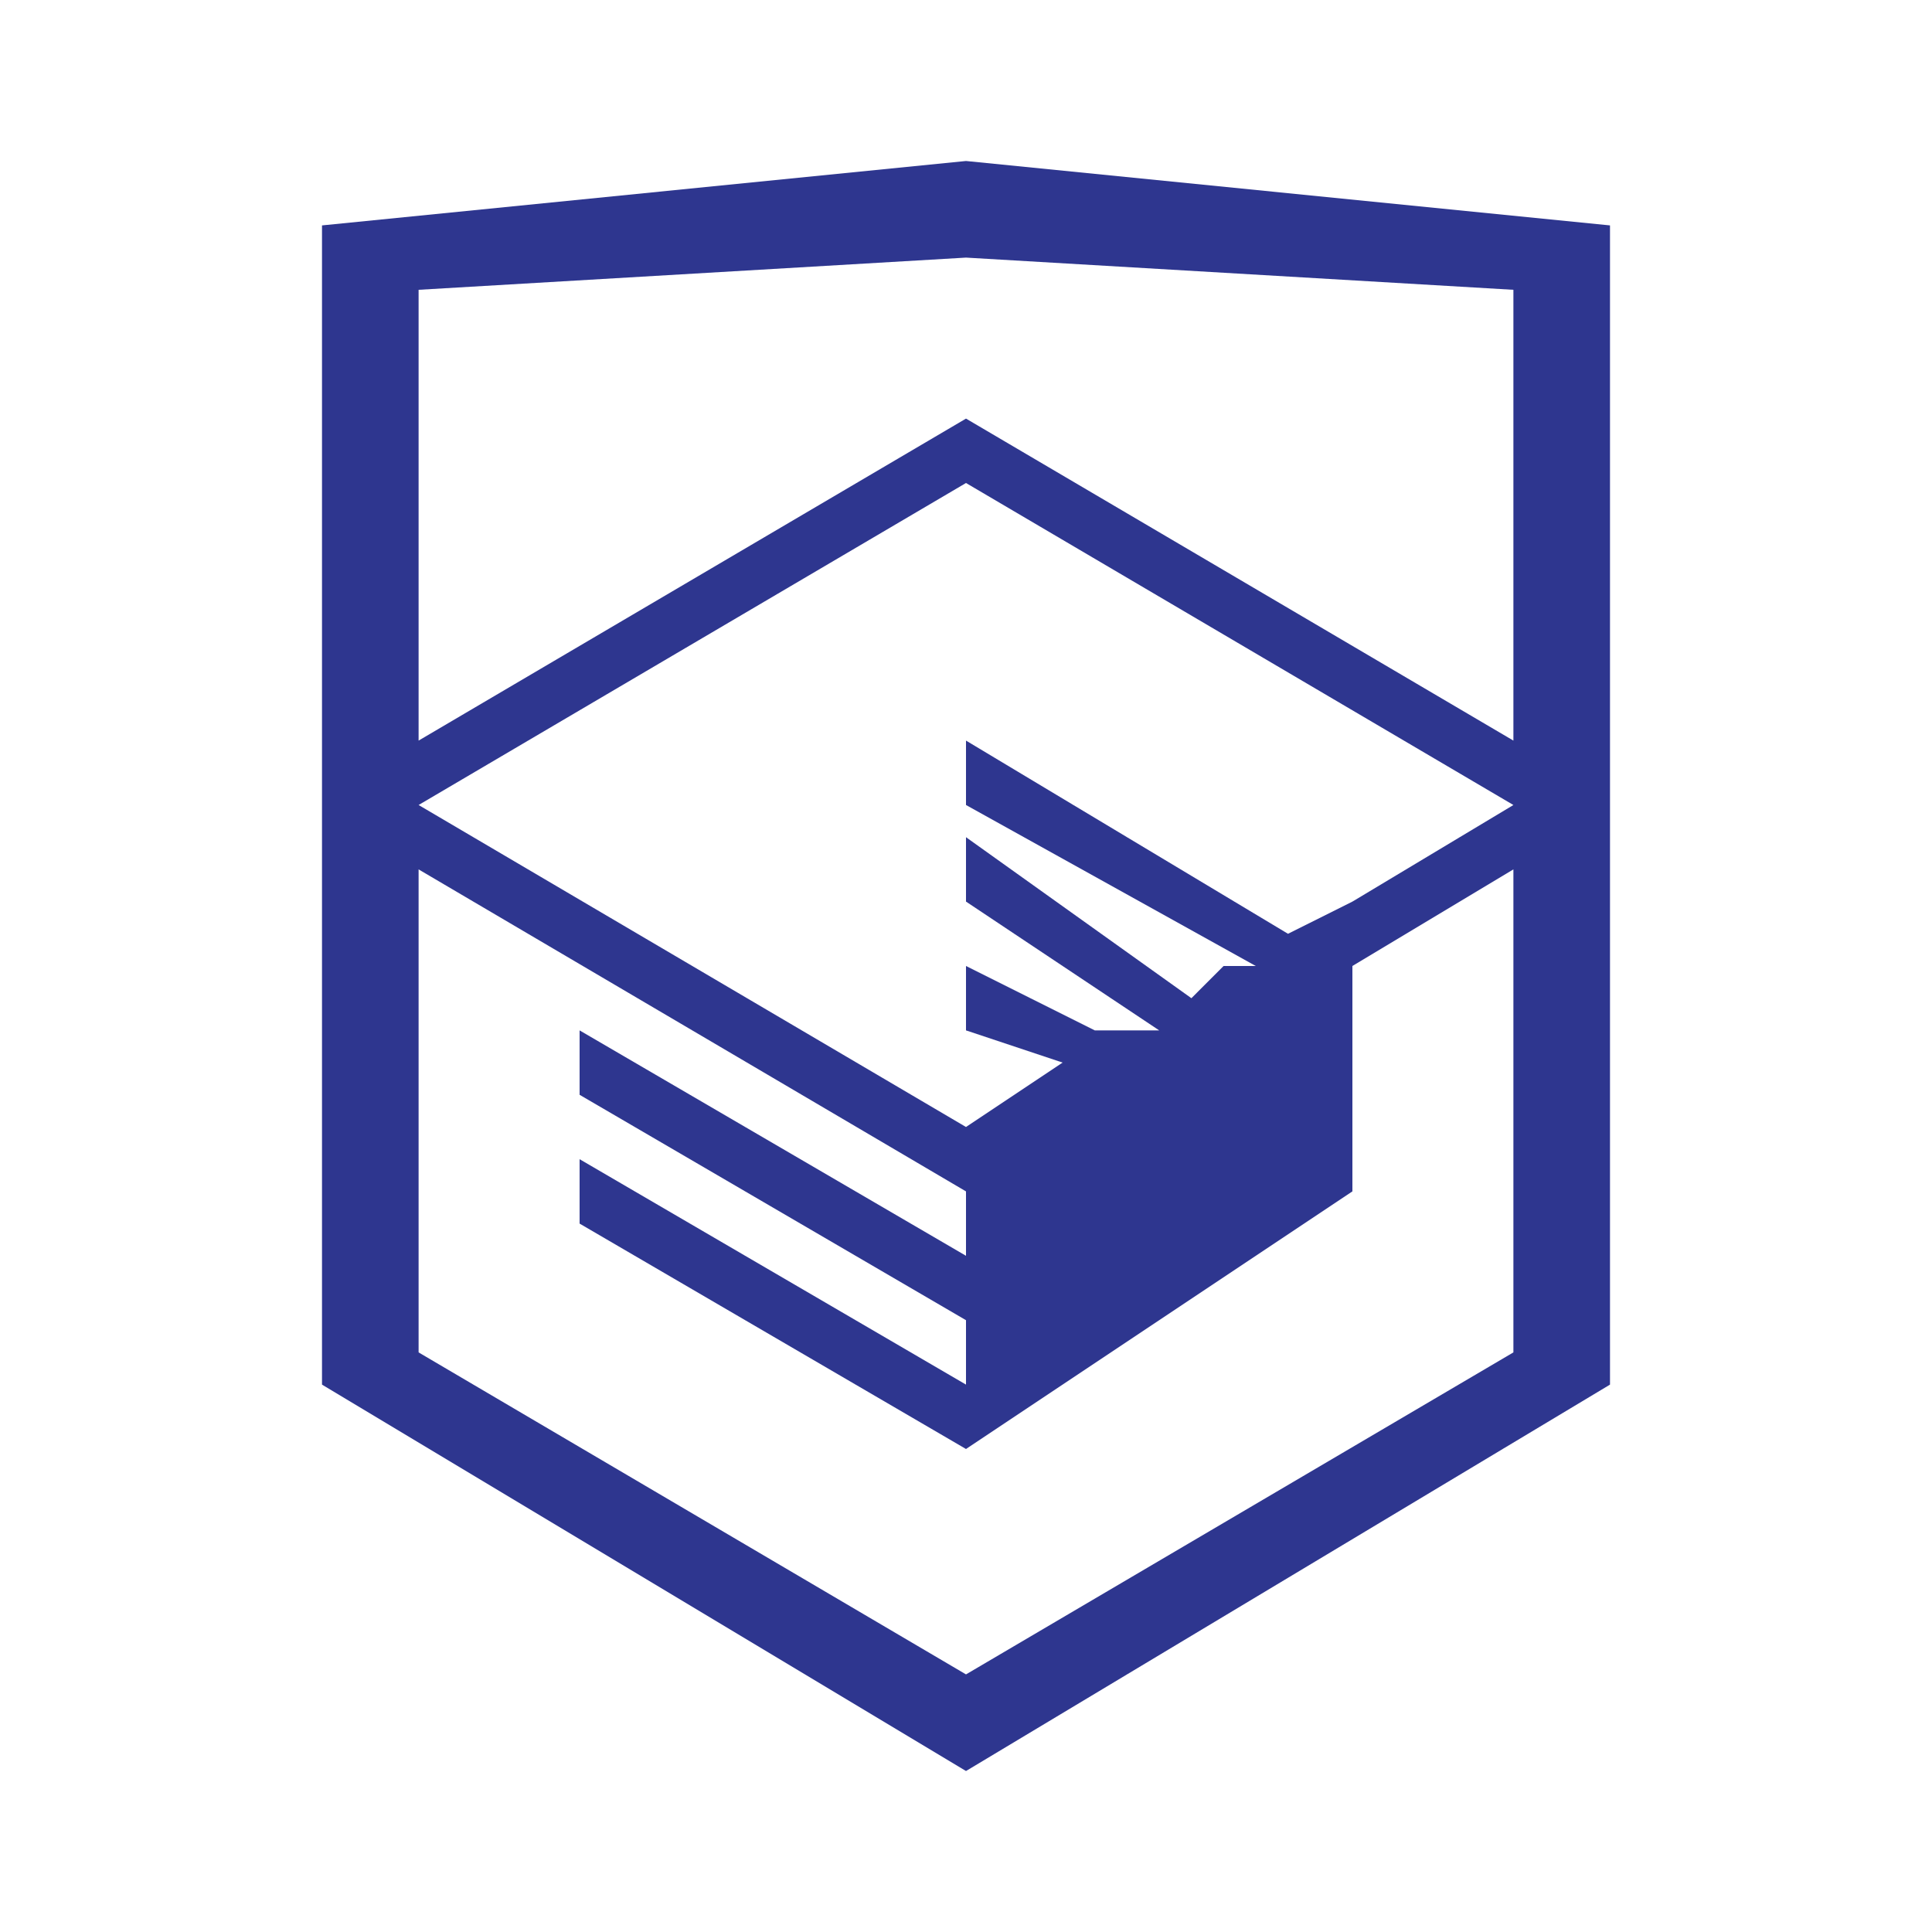
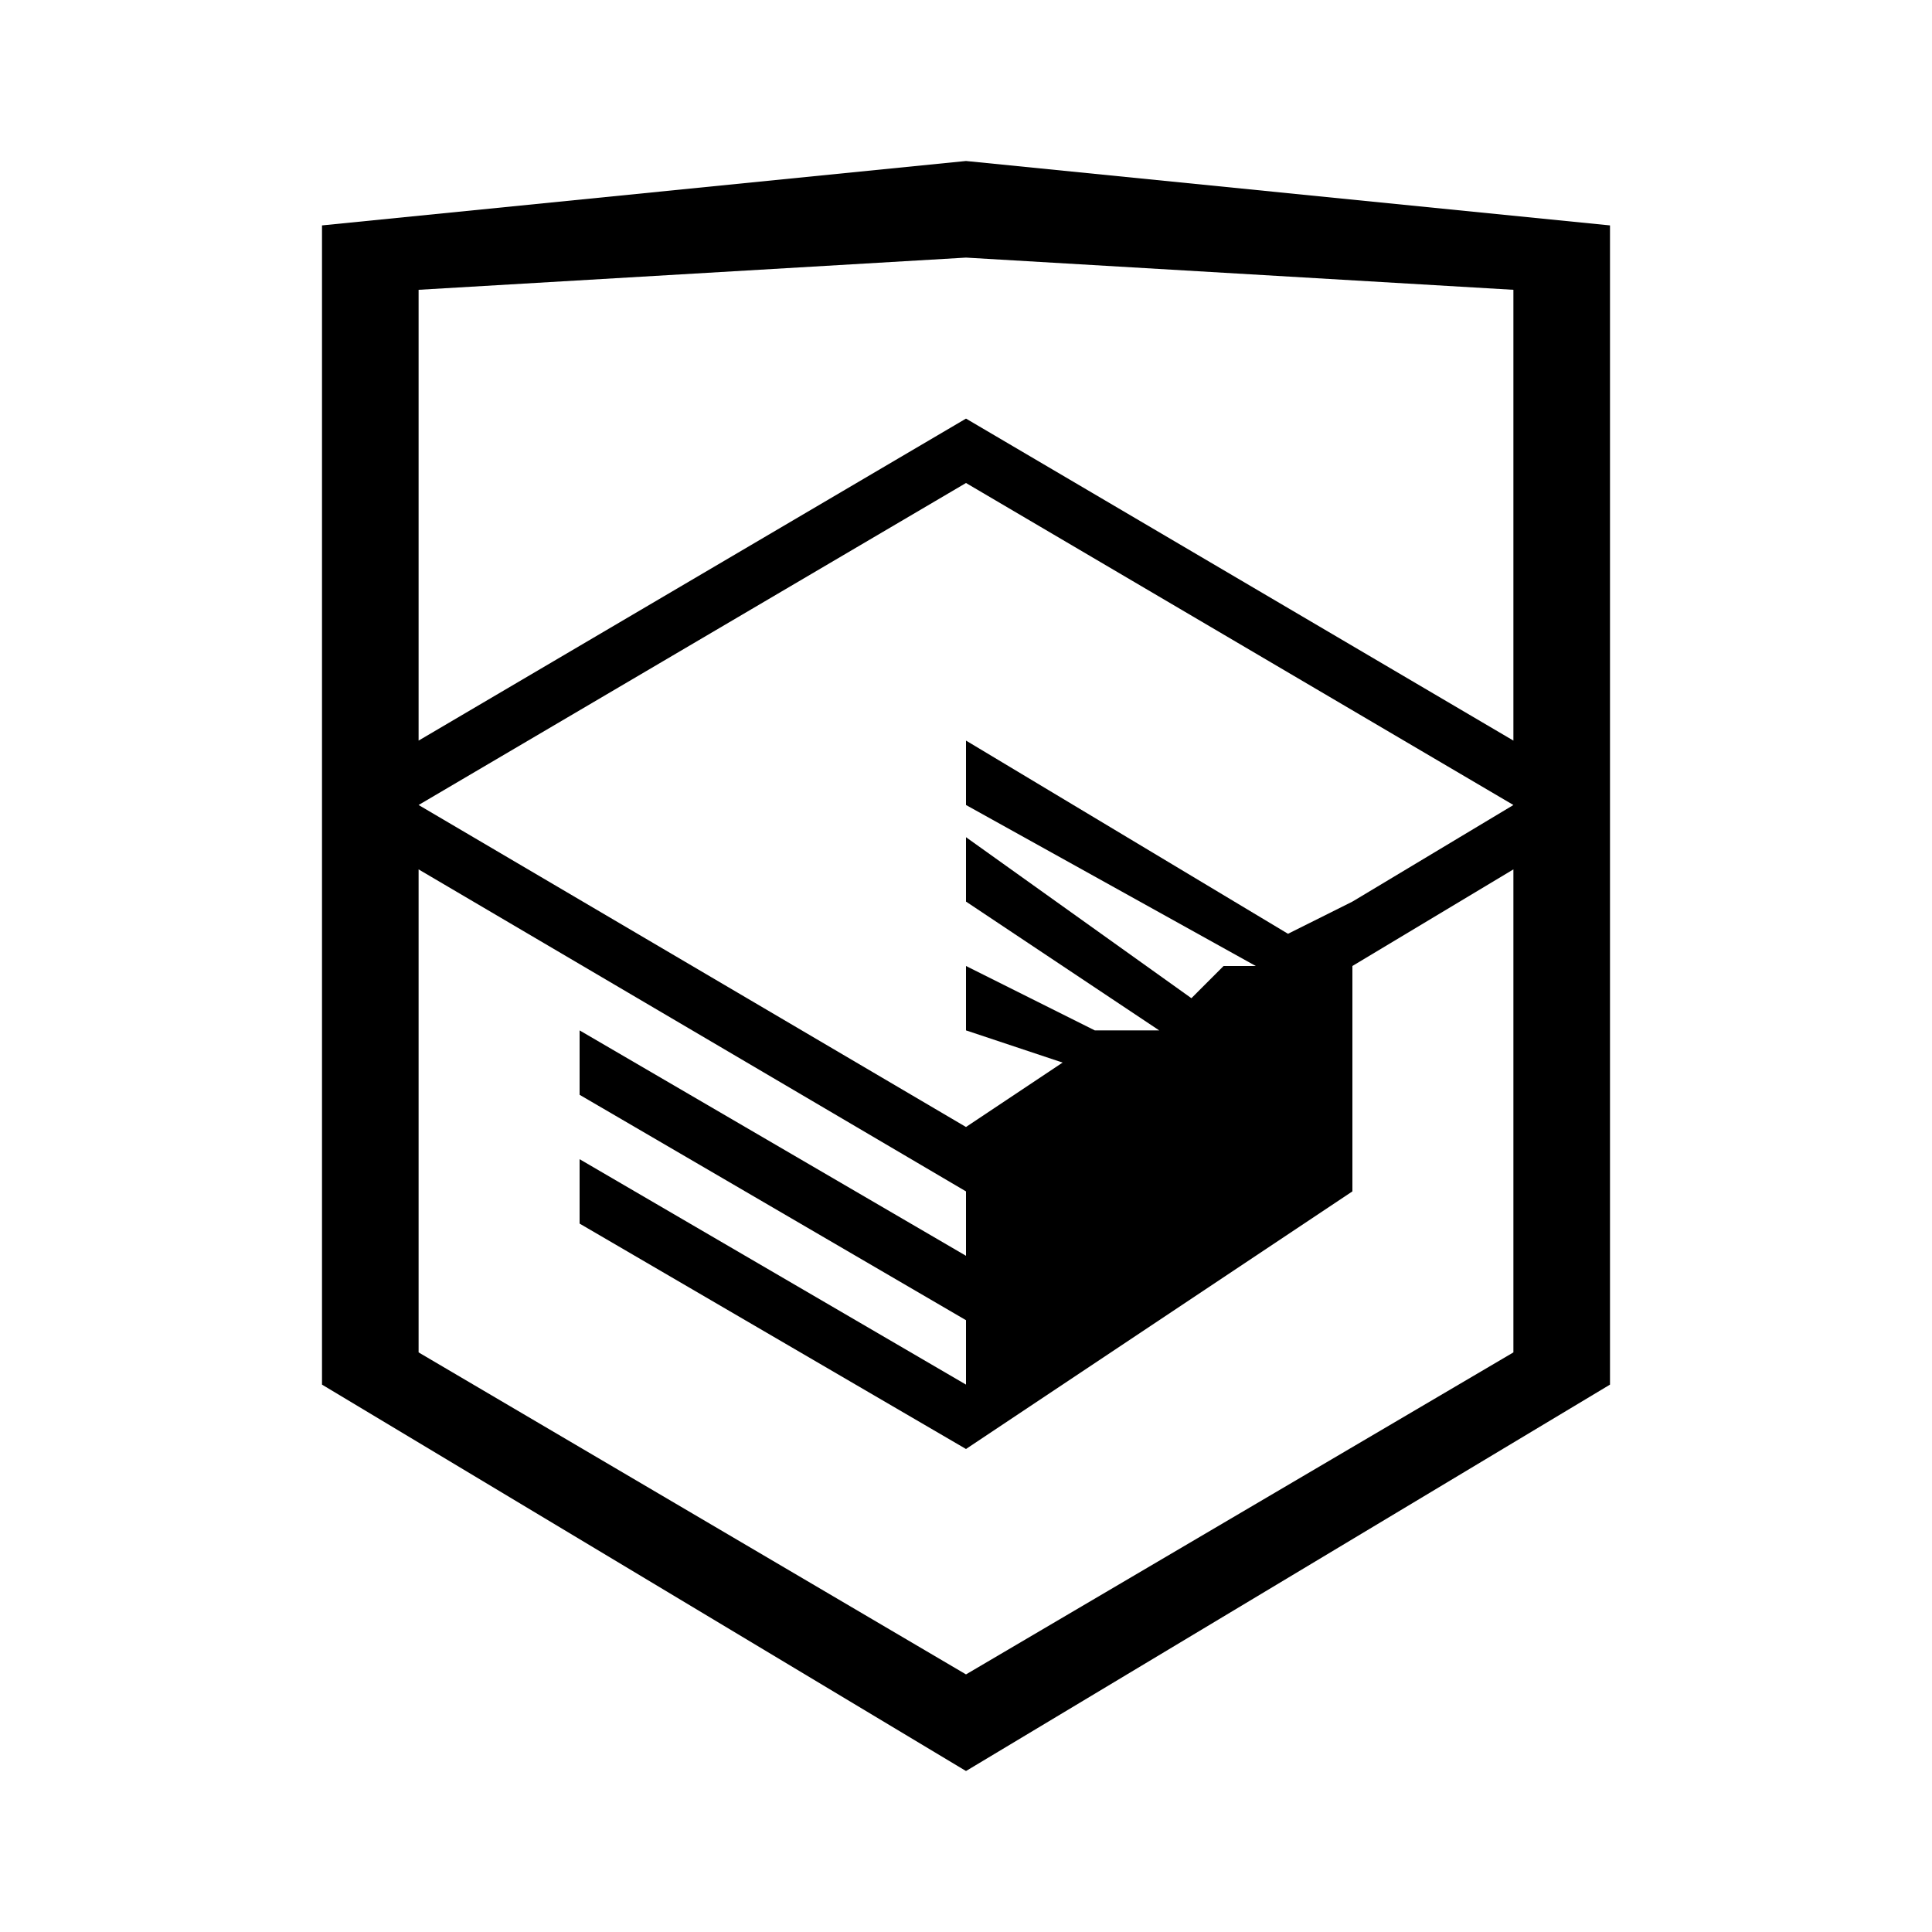
<svg xmlns="http://www.w3.org/2000/svg" viewBox="0 0 60 60">
-   <path fill="#2E368F" d="M30 5L10 7v36l20 12 20-12V7L30 5zm17 37L30 52 13 42V27l17 10v2l-12-7v2l12 7v2l-12-7v2l12 7 12-8v-7l5-3v15zm0-17l-5 3-2 1-10-6v2l9 5h-1l-1 1-7-5v2l6 4h-2l-4-2v2l3 1-3 2-17-10 17-10 17 10zm0-2L30 13 13 23V9l17-1 17 1v14z" />
+   <path d="M30 5L10 7v36l20 12 20-12V7L30 5zm17 37L30 52 13 42V27l17 10v2l-12-7v2l12 7v2l-12-7v2l12 7 12-8v-7l5-3v15zm0-17l-5 3-2 1-10-6v2l9 5h-1l-1 1-7-5v2l6 4h-2l-4-2v2l3 1-3 2-17-10 17-10 17 10zm0-2L30 13 13 23V9l17-1 17 1v14z" />
</svg>
